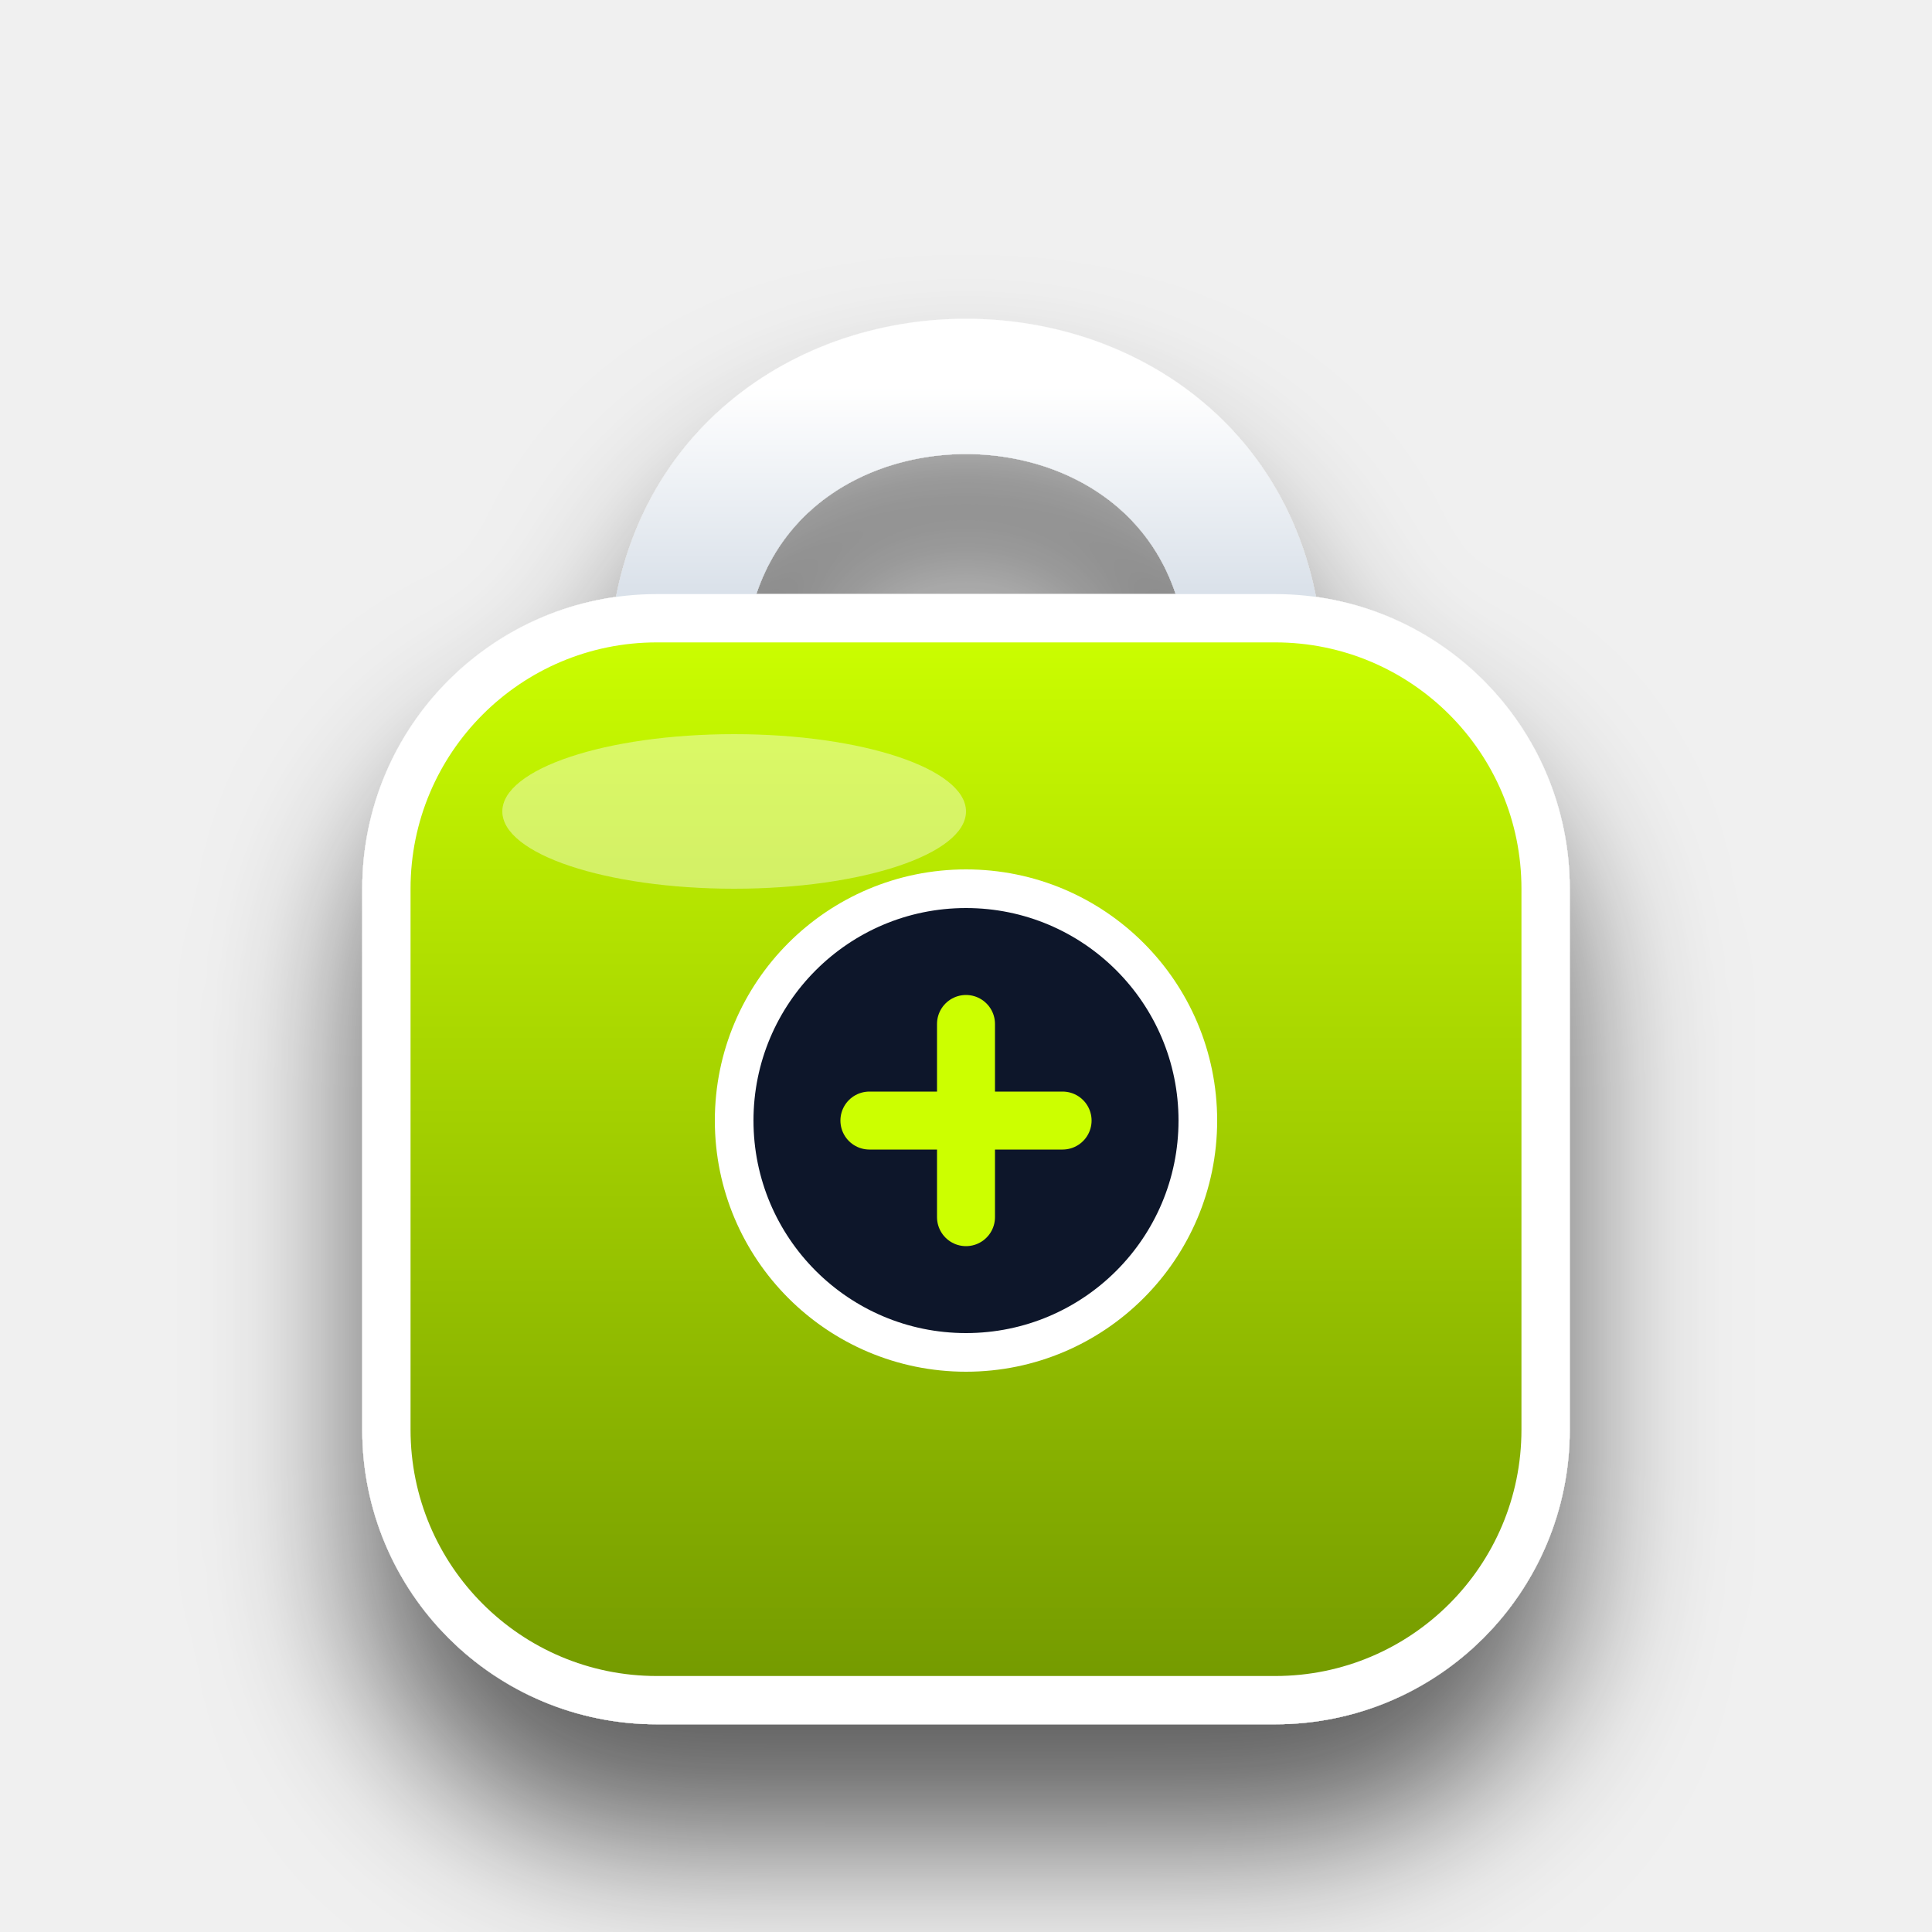
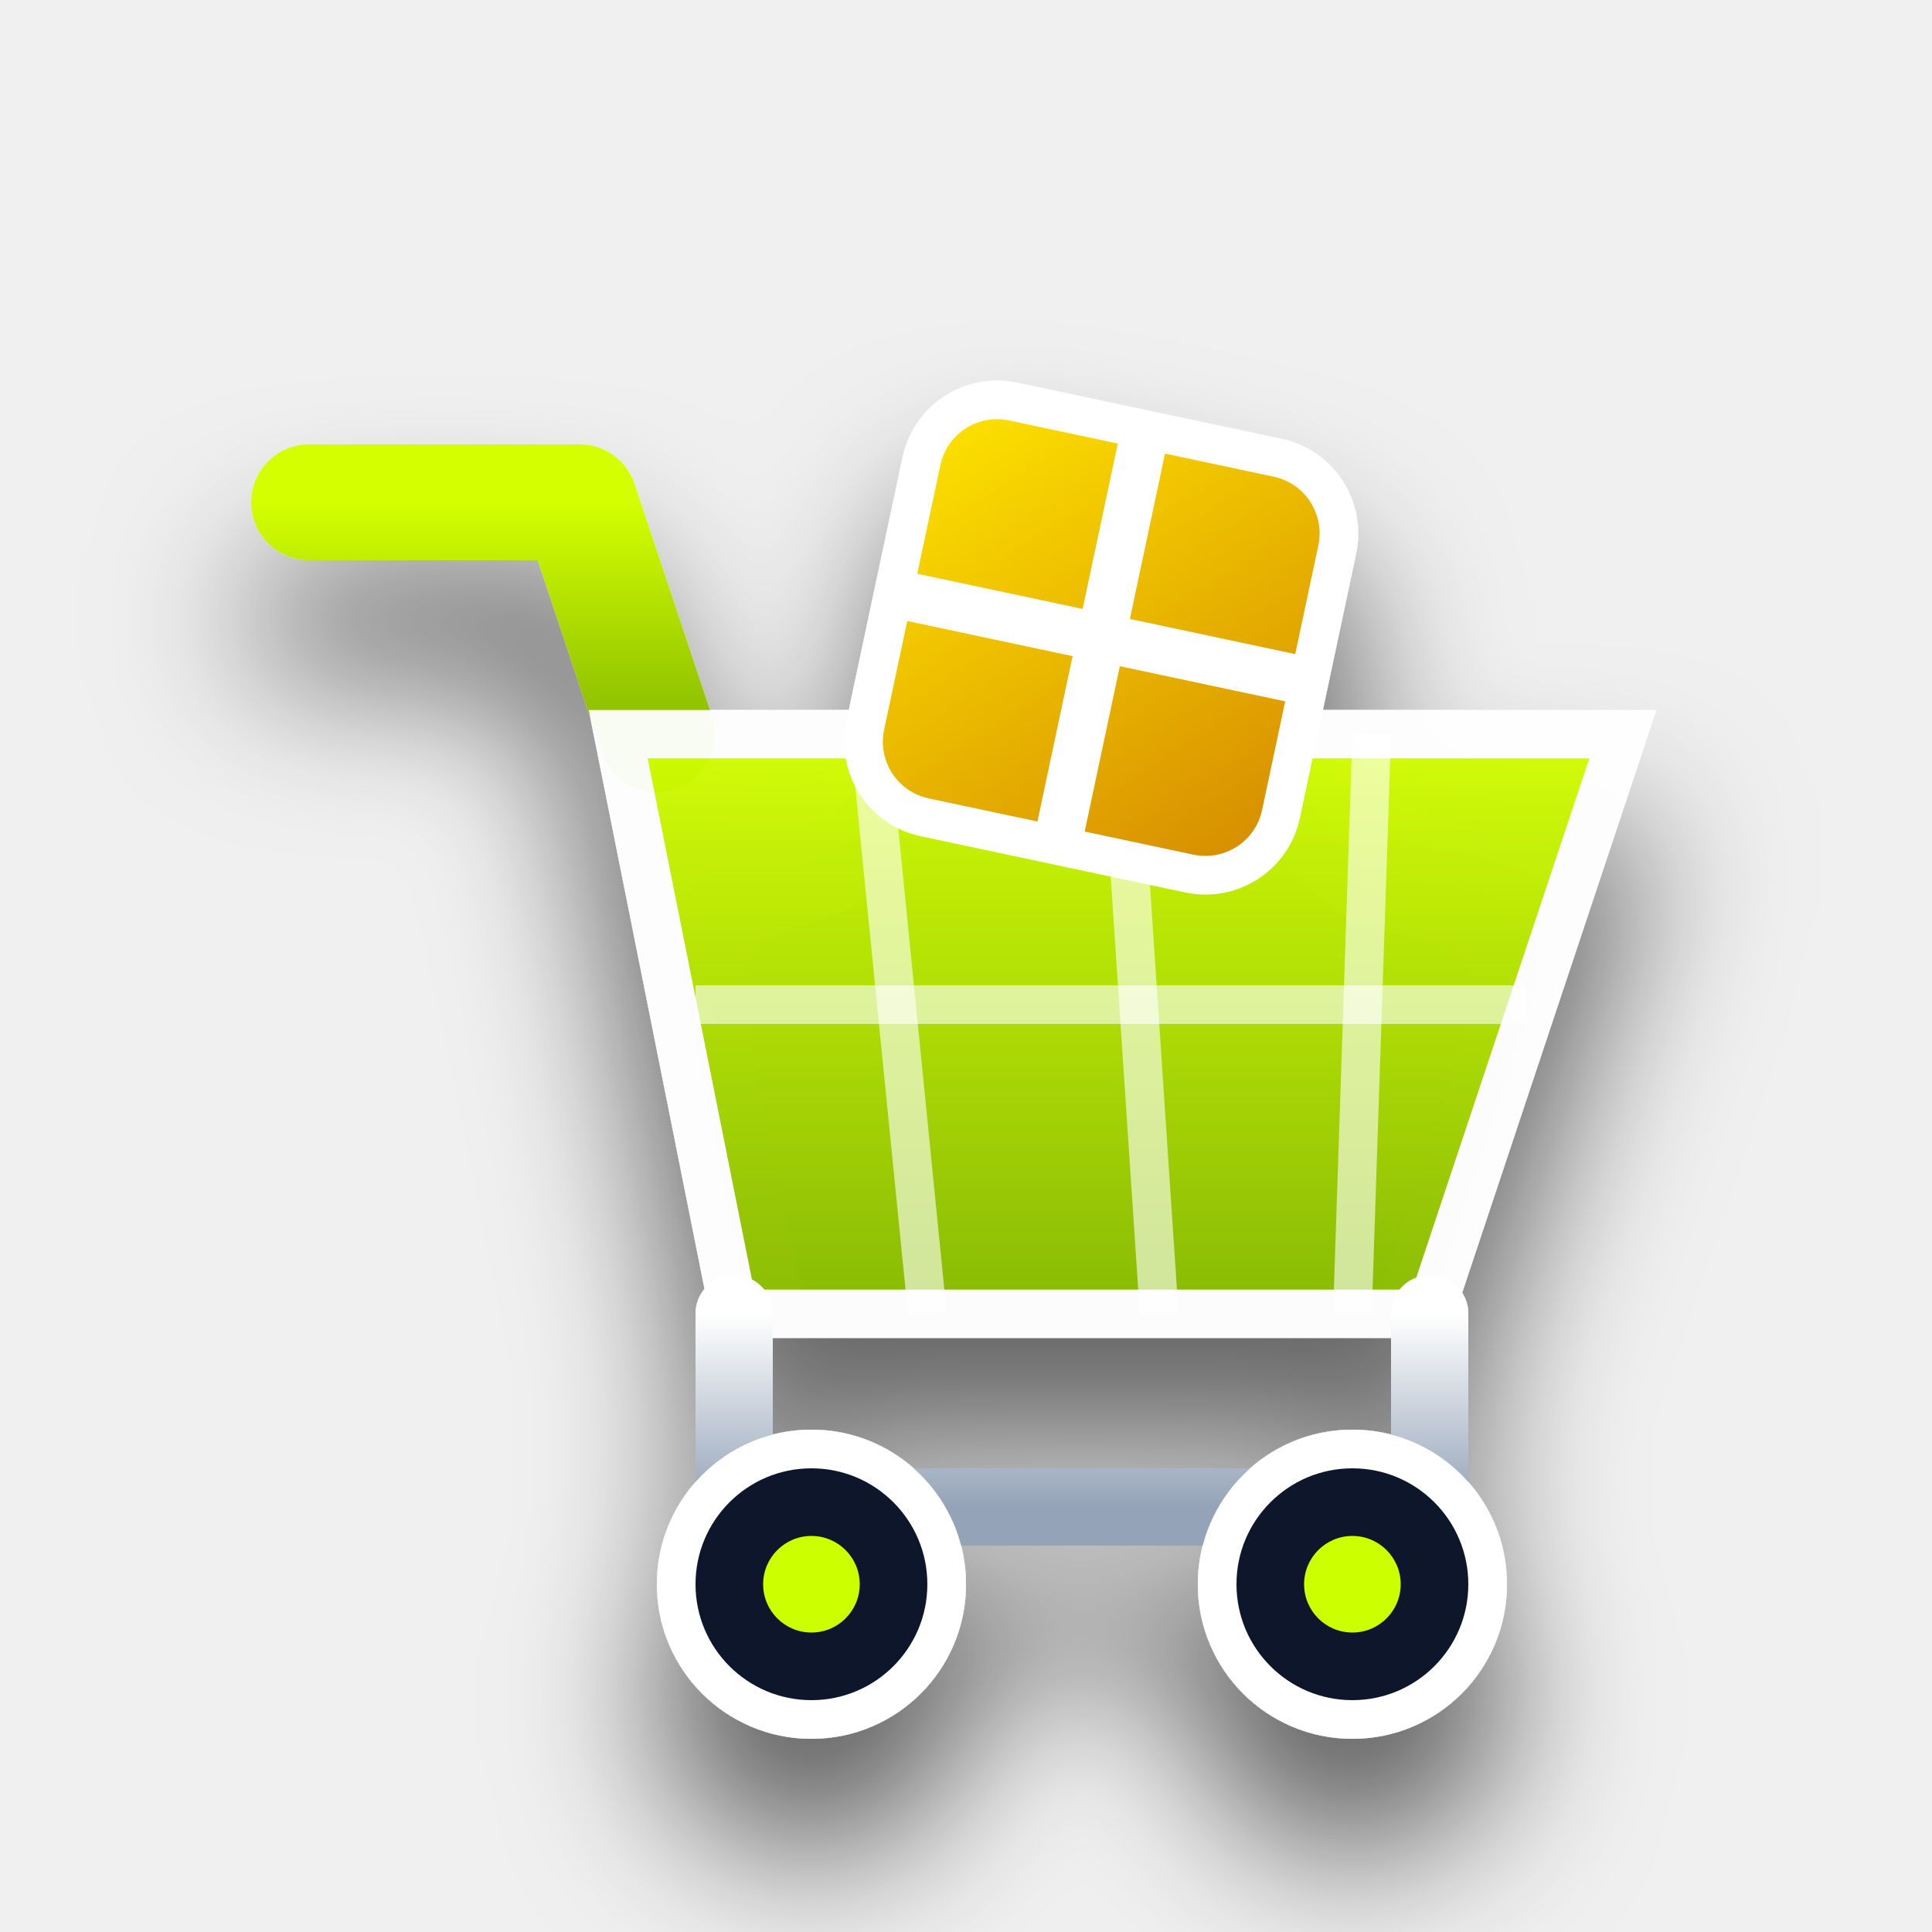
<svg xmlns="http://www.w3.org/2000/svg" viewBox="0 0 100 100" width="100" height="100">
  <defs>
-     <linearGradient id="bagGrad" x1="0%" y1="0%" x2="0%" y2="100%">
-       <stop offset="0%" stop-color="#ccff00" />
-       <stop offset="100%" stop-color="#739900" />
+     <linearGradient id="cartGold" x1="0%" y1="0%" x2="100%" y2="100%">
+       <stop offset="0%" stop-color="#ffe600" />
+       <stop offset="100%" stop-color="#d48800" />
    </linearGradient>
-     <linearGradient id="handleGrad" x1="0%" y1="0%" x2="0%" y2="100%">
+     <linearGradient id="cartLime" x1="0%" y1="0%" x2="0%" y2="100%">
+       <stop offset="0%" stop-color="#d4ff00" />
+       <stop offset="100%" stop-color="#88bb00" />
+     </linearGradient>
+     <linearGradient id="metalWire" x1="0%" y1="0%" x2="0%" y2="100%">
      <stop offset="0%" stop-color="#ffffff" />
-       <stop offset="100%" stop-color="#cbd5e1" />
+       <stop offset="100%" stop-color="#94a3b8" />
    </linearGradient>
-     <filter id="shadow3d" x="-20%" y="-20%" width="140%" height="140%">
+     <filter id="cartShadow" x="-20%" y="-20%" width="140%" height="140%">
      <feDropShadow dx="0" dy="6" stdDeviation="4" flood-color="#000000" flood-opacity="0.6" />
    </filter>
  </defs>
-   <g filter="url(#shadow3d)">
-     <path d="M 35 35 C 35 15, 65 15, 65 35" fill="none" stroke="url(#handleGrad)" stroke-width="7" stroke-linecap="round" />
-     <rect x="20" y="32" width="60" height="56" rx="14" fill="url(#bagGrad)" stroke="#ffffff" stroke-width="2.5" />
-     <circle cx="50" cy="58" r="12" fill="#0f172a" stroke="#ffffff" stroke-width="2" />
-     <path d="M 45 58 L 55 58 M 50 53 L 50 63" stroke="#ccff00" stroke-width="3" stroke-linecap="round" />
-     <ellipse cx="38" cy="42" rx="12" ry="4" fill="#ffffff" opacity="0.4" />
+   <g filter="url(#cartShadow)">
+     <path d="M 16 26 L 30 26 L 34 38" fill="none" stroke="url(#cartLime)" stroke-width="6" stroke-linecap="round" stroke-linejoin="round" />
+     <path d="M 32 38 L 84 38 L 74 68 L 38 68 Z" fill="url(#cartLime)" stroke="#ffffff" stroke-width="2.5" opacity="0.95" />
+     <line x1="45" y1="38" x2="48" y2="68" stroke="#ffffff" stroke-width="2" opacity="0.6" />
+     <line x1="58" y1="38" x2="60" y2="68" stroke="#ffffff" stroke-width="2" opacity="0.6" />
+     <line x1="71" y1="38" x2="70" y2="68" stroke="#ffffff" stroke-width="2" opacity="0.6" />
+     <line x1="36" y1="52" x2="79" y2="52" stroke="#ffffff" stroke-width="2" opacity="0.6" />
+     <path d="M 38 68 L 38 78 L 74 78 L 74 68" fill="none" stroke="url(#metalWire)" stroke-width="4" stroke-linecap="round" />
+     <circle cx="42" cy="82" r="7" fill="#0f172a" stroke="#ffffff" stroke-width="2" />
+     <circle cx="42" cy="82" r="2.5" fill="#ccff00" />
+     <circle cx="70" cy="82" r="7" fill="#0f172a" stroke="#ffffff" stroke-width="2" />
+     <circle cx="70" cy="82" r="2.5" fill="#ccff00" />
+     <rect x="46" y="22" width="22" height="22" rx="4" fill="url(#cartGold)" stroke="#ffffff" stroke-width="2" transform="rotate(12 57 33)" />
+     <path d="M 57 22 L 57 44 M 46 33 L 68 33" stroke="#ffffff" stroke-width="2.5" transform="rotate(12 57 33)" />
  </g>
</svg>
